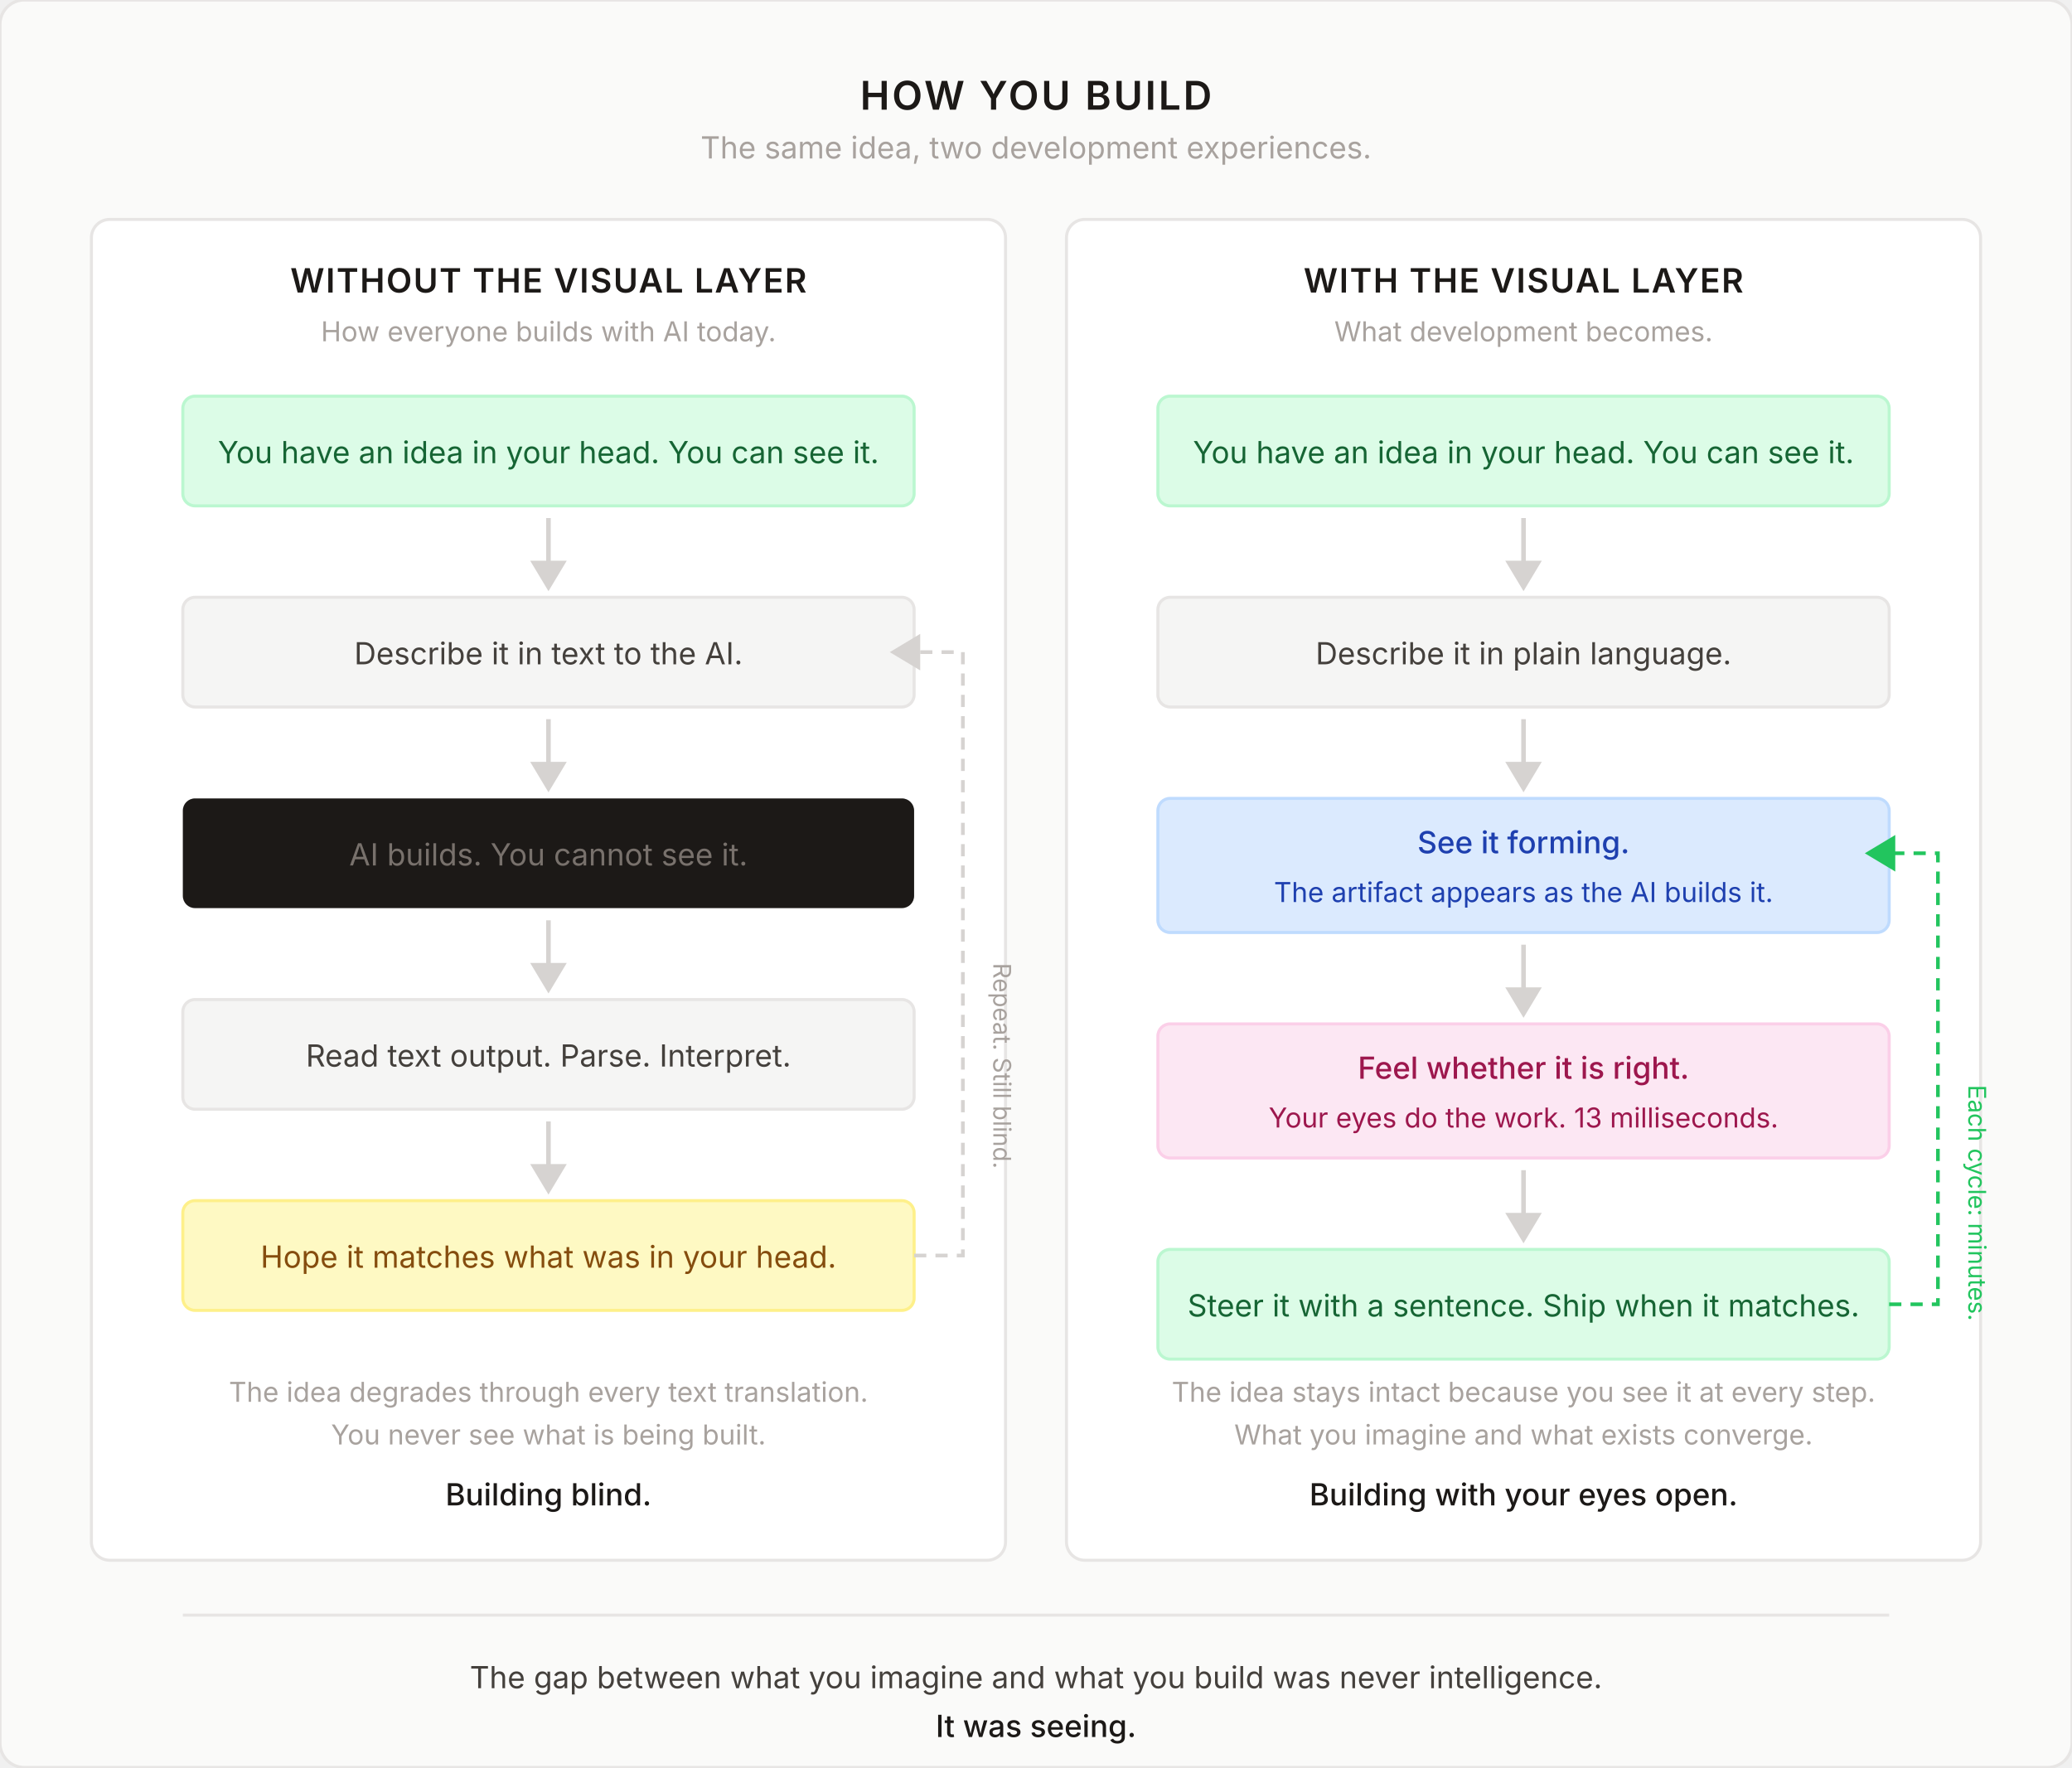
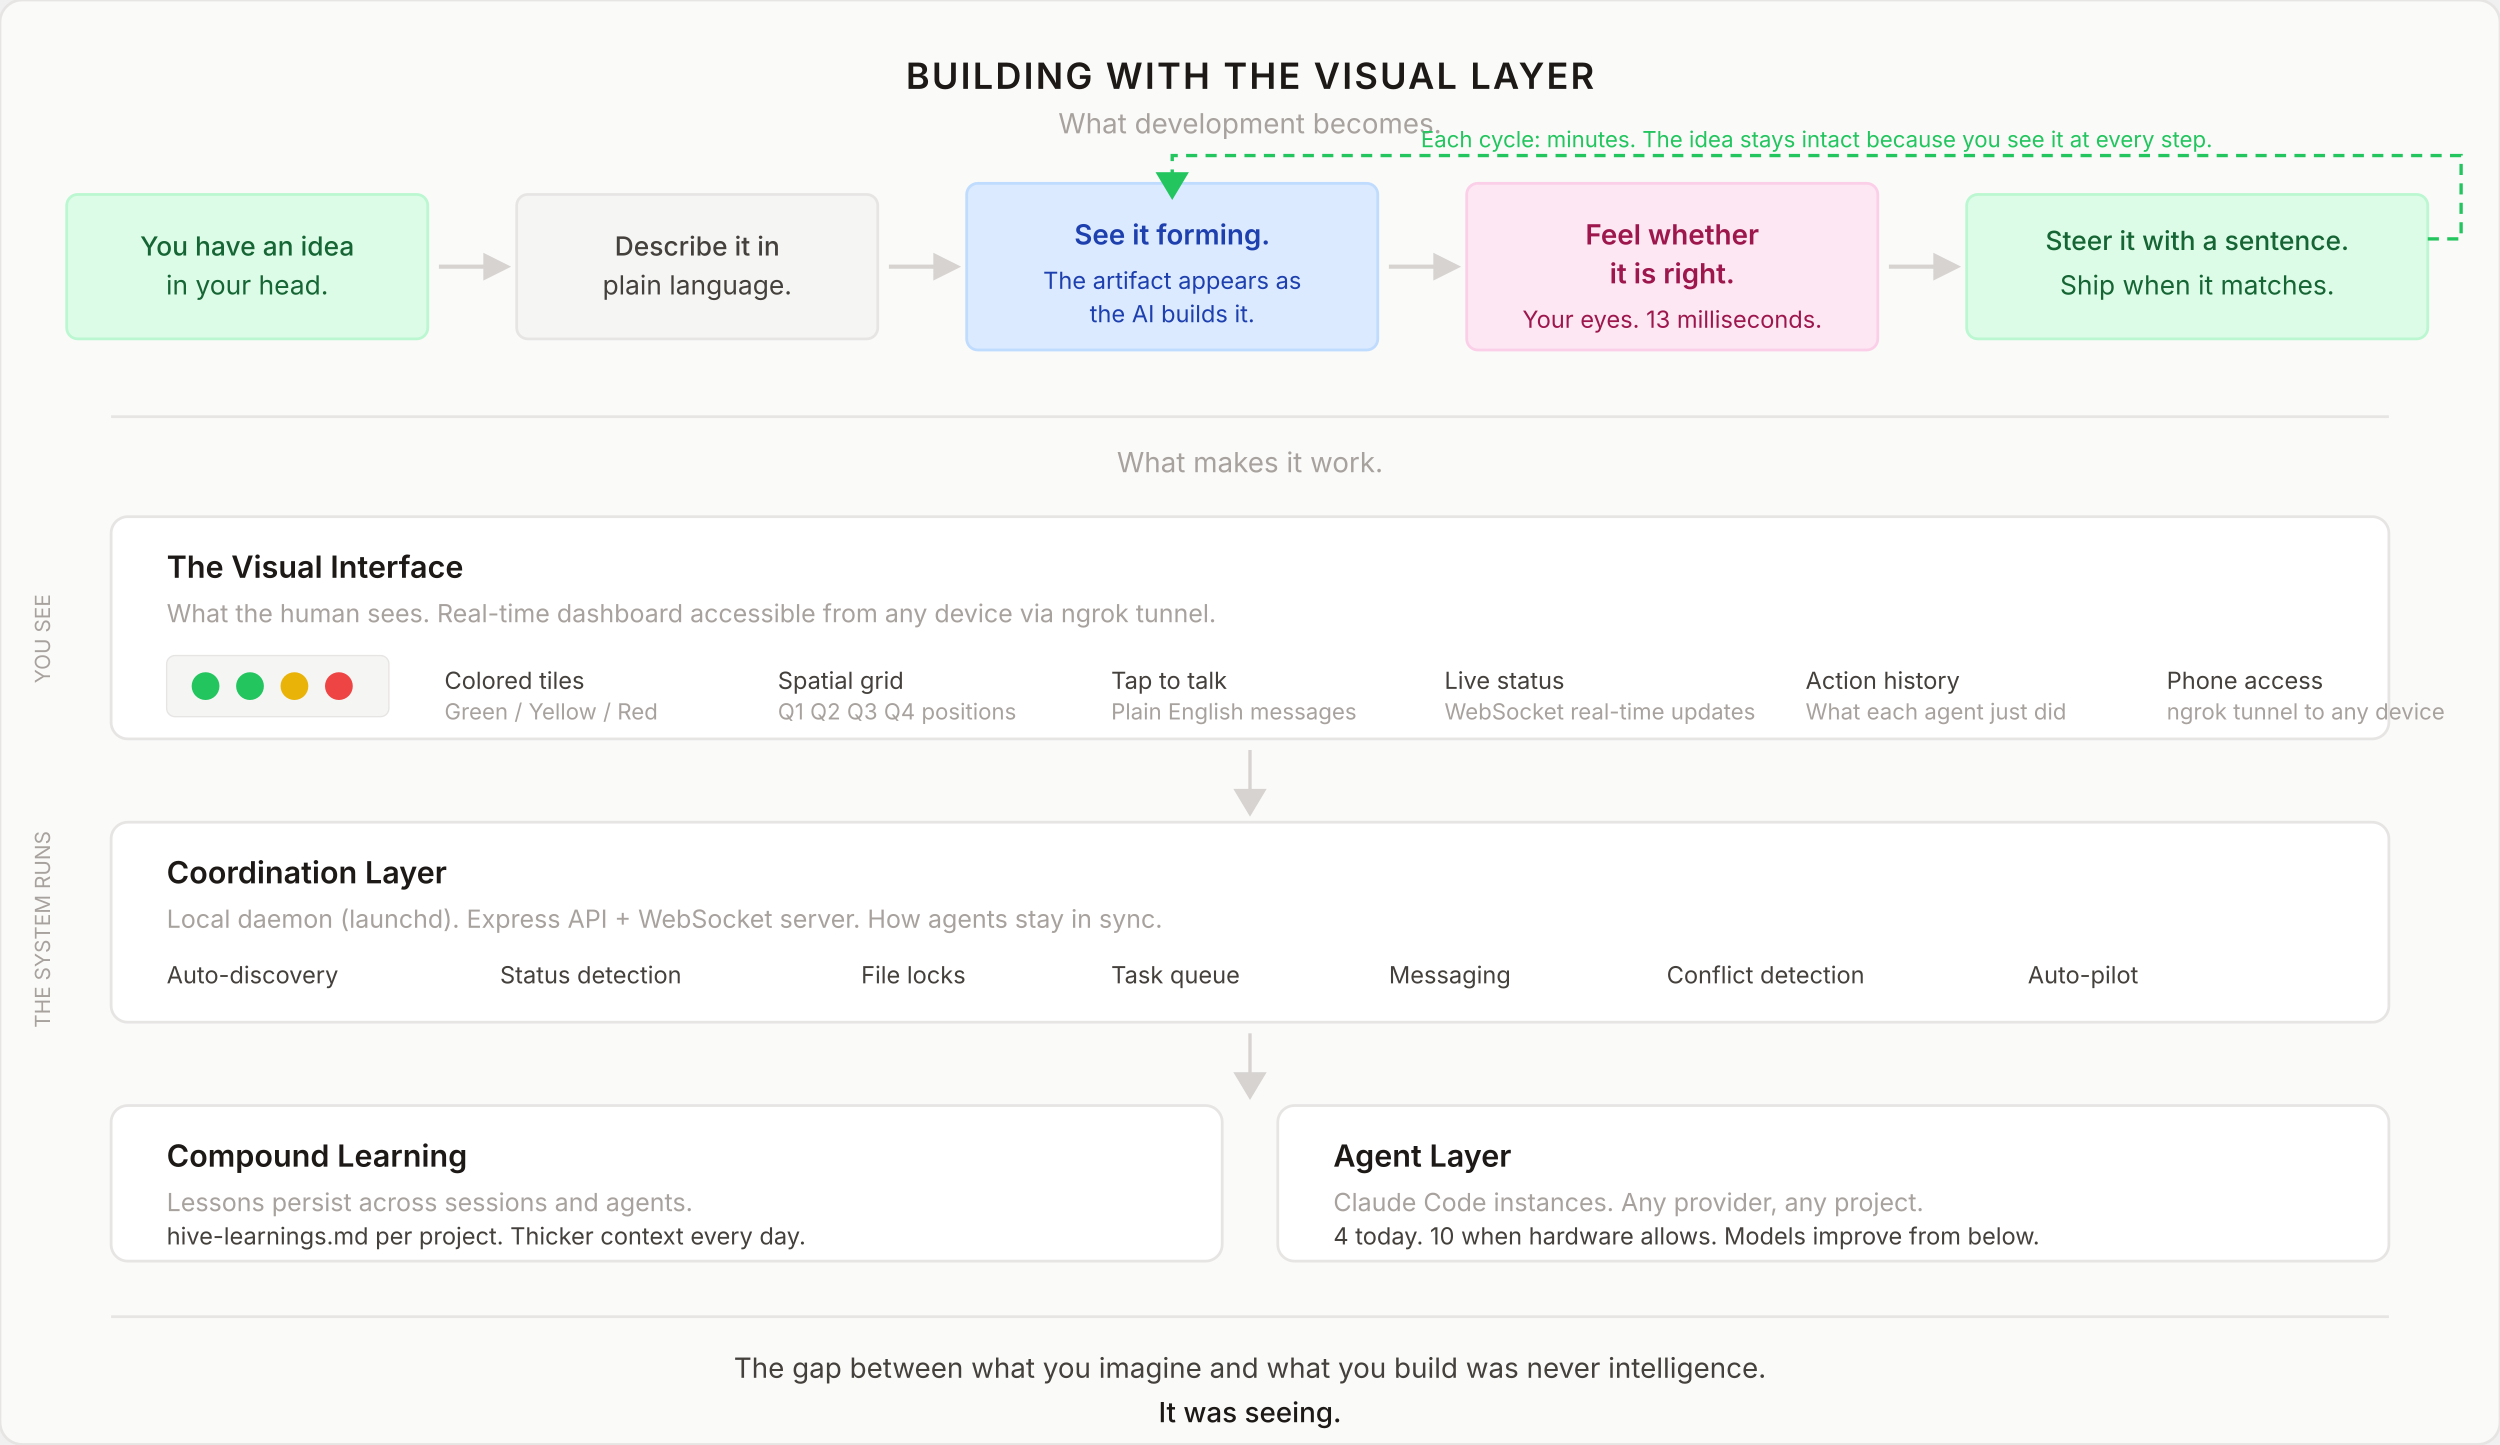
- <svg xmlns="http://www.w3.org/2000/svg" viewBox="0 0 680 580" fill="none">
+ <svg xmlns="http://www.w3.org/2000/svg" viewBox="0 0 900 520" fill="none">
  <style>
    text { font-family: -apple-system, BlinkMacSystemFont, 'Segoe UI', sans-serif; }
  </style>
-   <rect width="680" height="580" rx="8" fill="#fafaf9" stroke="#e7e5e4" stroke-width="1" />
-   <text x="340" y="36" text-anchor="middle" font-size="13" font-weight="600" fill="#1c1917" letter-spacing="0.06em">HOW YOU BUILD</text>
-   <text x="340" y="52" text-anchor="middle" font-size="10" fill="#a8a29e">The same idea, two development experiences.</text>
-   <rect x="30" y="72" width="300" height="440" rx="6" fill="white" stroke="#e7e5e4" stroke-width="1" />
-   <text x="180" y="96" text-anchor="middle" font-size="11" font-weight="600" fill="#1c1917" letter-spacing="0.04em">WITHOUT THE VISUAL LAYER</text>
-   <text x="180" y="112" text-anchor="middle" font-size="9" fill="#a8a29e">How everyone builds with AI today.</text>
-   <rect x="60" y="130" width="240" height="36" rx="4" fill="#dcfce7" stroke="#bbf7d0" stroke-width="1" />
-   <text x="180" y="152" text-anchor="middle" font-size="10" fill="#166534">You have an idea in your head. You can see it.</text>
-   <line x1="180" y1="170" x2="180" y2="188" stroke="#d6d3d1" stroke-width="1.5" />
-   <polygon points="174,184 180,194 186,184" fill="#d6d3d1" />
-   <rect x="60" y="196" width="240" height="36" rx="4" fill="#f5f5f4" stroke="#e7e5e4" stroke-width="1" />
-   <text x="180" y="218" text-anchor="middle" font-size="10" fill="#44403c">Describe it in text to the AI.</text>
-   <line x1="180" y1="236" x2="180" y2="254" stroke="#d6d3d1" stroke-width="1.5" />
-   <polygon points="174,250 180,260 186,250" fill="#d6d3d1" />
-   <rect x="60" y="262" width="240" height="36" rx="4" fill="#1c1917" />
-   <text x="180" y="284" text-anchor="middle" font-size="10" font-family="'SF Mono', 'Fira Code', monospace" fill="#78716c">AI builds. You cannot see it.</text>
-   <line x1="180" y1="302" x2="180" y2="320" stroke="#d6d3d1" stroke-width="1.5" />
-   <polygon points="174,316 180,326 186,316" fill="#d6d3d1" />
-   <rect x="60" y="328" width="240" height="36" rx="4" fill="#f5f5f4" stroke="#e7e5e4" stroke-width="1" />
-   <text x="180" y="350" text-anchor="middle" font-size="10" fill="#44403c">Read text output. Parse. Interpret.</text>
-   <line x1="180" y1="368" x2="180" y2="386" stroke="#d6d3d1" stroke-width="1.5" />
-   <polygon points="174,382 180,392 186,382" fill="#d6d3d1" />
-   <rect x="60" y="394" width="240" height="36" rx="4" fill="#fef9c3" stroke="#fef08a" stroke-width="1" />
-   <text x="180" y="416" text-anchor="middle" font-size="10" fill="#854d0e">Hope it matches what was in your head.</text>
-   <path d="M 300 412 L 316 412 L 316 214 L 300 214" stroke="#d6d3d1" stroke-width="1.2" fill="none" stroke-dasharray="4,3" />
-   <polygon points="302,208 292,214 302,220" fill="#d6d3d1" />
-   <text x="326" y="316" font-size="8" fill="#a8a29e" transform="rotate(90, 326, 316)">Repeat. Still blind.</text>
-   <text x="180" y="460" text-anchor="middle" font-size="9" fill="#a8a29e">The idea degrades through every text translation.</text>
-   <text x="180" y="474" text-anchor="middle" font-size="9" fill="#a8a29e">You never see what is being built.</text>
-   <text x="180" y="494" text-anchor="middle" font-size="10" font-weight="500" fill="#1c1917">Building blind.</text>
-   <rect x="350" y="72" width="300" height="440" rx="6" fill="white" stroke="#e7e5e4" stroke-width="1" />
-   <text x="500" y="96" text-anchor="middle" font-size="11" font-weight="600" fill="#1c1917" letter-spacing="0.04em">WITH THE VISUAL LAYER</text>
-   <text x="500" y="112" text-anchor="middle" font-size="9" fill="#a8a29e">What development becomes.</text>
-   <rect x="380" y="130" width="240" height="36" rx="4" fill="#dcfce7" stroke="#bbf7d0" stroke-width="1" />
-   <text x="500" y="152" text-anchor="middle" font-size="10" fill="#166534">You have an idea in your head. You can see it.</text>
-   <line x1="500" y1="170" x2="500" y2="188" stroke="#d6d3d1" stroke-width="1.5" />
-   <polygon points="494,184 500,194 506,184" fill="#d6d3d1" />
-   <rect x="380" y="196" width="240" height="36" rx="4" fill="#f5f5f4" stroke="#e7e5e4" stroke-width="1" />
-   <text x="500" y="218" text-anchor="middle" font-size="10" fill="#44403c">Describe it in plain language.</text>
-   <line x1="500" y1="236" x2="500" y2="254" stroke="#d6d3d1" stroke-width="1.5" />
-   <polygon points="494,250 500,260 506,250" fill="#d6d3d1" />
-   <rect x="380" y="262" width="240" height="44" rx="4" fill="#dbeafe" stroke="#bfdbfe" stroke-width="1" />
-   <text x="500" y="280" text-anchor="middle" font-size="10" font-weight="500" fill="#1e40af">See it forming.</text>
-   <text x="500" y="296" text-anchor="middle" font-size="9" fill="#1e40af">The artifact appears as the AI builds it.</text>
-   <line x1="500" y1="310" x2="500" y2="328" stroke="#d6d3d1" stroke-width="1.5" />
-   <polygon points="494,324 500,334 506,324" fill="#d6d3d1" />
-   <rect x="380" y="336" width="240" height="44" rx="4" fill="#fce7f3" stroke="#fbcfe8" stroke-width="1" />
-   <text x="500" y="354" text-anchor="middle" font-size="10" font-weight="500" fill="#9d174d">Feel whether it is right.</text>
-   <text x="500" y="370" text-anchor="middle" font-size="9" fill="#9d174d">Your eyes do the work. 13 milliseconds.</text>
-   <line x1="500" y1="384" x2="500" y2="402" stroke="#d6d3d1" stroke-width="1.5" />
-   <polygon points="494,398 500,408 506,398" fill="#d6d3d1" />
-   <rect x="380" y="410" width="240" height="36" rx="4" fill="#dcfce7" stroke="#bbf7d0" stroke-width="1" />
-   <text x="500" y="432" text-anchor="middle" font-size="10" fill="#166534">Steer it with a sentence. Ship when it matches.</text>
-   <path d="M 620 428 L 636 428 L 636 280 L 620 280" stroke="#22c55e" stroke-width="1.2" fill="none" stroke-dasharray="4,3" />
-   <polygon points="622,274 612,280 622,286" fill="#22c55e" />
-   <text x="646" y="356" font-size="8" fill="#22c55e" transform="rotate(90, 646, 356)">Each cycle: minutes.</text>
-   <text x="500" y="460" text-anchor="middle" font-size="9" fill="#a8a29e">The idea stays intact because you see it at every step.</text>
-   <text x="500" y="474" text-anchor="middle" font-size="9" fill="#a8a29e">What you imagine and what exists converge.</text>
-   <text x="500" y="494" text-anchor="middle" font-size="10" font-weight="500" fill="#1c1917">Building with your eyes open.</text>
-   <line x1="60" y1="530" x2="620" y2="530" stroke="#e7e5e4" stroke-width="1" />
-   <text x="340" y="554" text-anchor="middle" font-size="10" fill="#44403c">The gap between what you imagine and what you build was never intelligence.</text>
-   <text x="340" y="570" text-anchor="middle" font-size="10" font-weight="500" fill="#1c1917">It was seeing.</text>
+   <rect width="900" height="520" rx="8" fill="#fafaf9" stroke="#e7e5e4" stroke-width="1" />
+   <text x="450" y="32" text-anchor="middle" font-size="13" font-weight="600" fill="#1c1917" letter-spacing="0.06em">BUILDING WITH THE VISUAL LAYER</text>
+   <text x="450" y="48" text-anchor="middle" font-size="10" fill="#a8a29e">What development becomes.</text>
+   <rect x="24" y="70" width="130" height="52" rx="4" fill="#dcfce7" stroke="#bbf7d0" stroke-width="1" />
+   <text x="89" y="92" text-anchor="middle" font-size="9.5" font-weight="500" fill="#166534">You have an idea</text>
+   <text x="89" y="106" text-anchor="middle" font-size="9.5" fill="#166534">in your head.</text>
+   <line x1="158" y1="96" x2="176" y2="96" stroke="#d6d3d1" stroke-width="1.5" />
+   <polygon points="174,91 184,96 174,101" fill="#d6d3d1" />
+   <rect x="186" y="70" width="130" height="52" rx="4" fill="#f5f5f4" stroke="#e7e5e4" stroke-width="1" />
+   <text x="251" y="92" text-anchor="middle" font-size="9.5" font-weight="500" fill="#44403c">Describe it in</text>
+   <text x="251" y="106" text-anchor="middle" font-size="9.5" fill="#44403c">plain language.</text>
+   <line x1="320" y1="96" x2="338" y2="96" stroke="#d6d3d1" stroke-width="1.5" />
+   <polygon points="336,91 346,96 336,101" fill="#d6d3d1" />
+   <rect x="348" y="66" width="148" height="60" rx="4" fill="#dbeafe" stroke="#bfdbfe" stroke-width="1" />
+   <text x="422" y="88" text-anchor="middle" font-size="10" font-weight="600" fill="#1e40af">See it forming.</text>
+   <text x="422" y="104" text-anchor="middle" font-size="8.5" fill="#1e40af">The artifact appears as</text>
+   <text x="422" y="116" text-anchor="middle" font-size="8.5" fill="#1e40af">the AI builds it.</text>
+   <line x1="500" y1="96" x2="518" y2="96" stroke="#d6d3d1" stroke-width="1.5" />
+   <polygon points="516,91 526,96 516,101" fill="#d6d3d1" />
+   <rect x="528" y="66" width="148" height="60" rx="4" fill="#fce7f3" stroke="#fbcfe8" stroke-width="1" />
+   <text x="602" y="88" text-anchor="middle" font-size="10" font-weight="600" fill="#9d174d">Feel whether</text>
+   <text x="602" y="102" text-anchor="middle" font-size="10" font-weight="600" fill="#9d174d">it is right.</text>
+   <text x="602" y="118" text-anchor="middle" font-size="8.5" fill="#9d174d">Your eyes. 13 milliseconds.</text>
+   <line x1="680" y1="96" x2="698" y2="96" stroke="#d6d3d1" stroke-width="1.5" />
+   <polygon points="696,91 706,96 696,101" fill="#d6d3d1" />
+   <rect x="708" y="70" width="166" height="52" rx="4" fill="#dcfce7" stroke="#bbf7d0" stroke-width="1" />
+   <text x="791" y="90" text-anchor="middle" font-size="9.5" font-weight="500" fill="#166534">Steer it with a sentence.</text>
+   <text x="791" y="106" text-anchor="middle" font-size="9.5" fill="#166534">Ship when it matches.</text>
+   <path d="M 874 86 L 886 86 L 886 56 L 422 56 L 422 64" stroke="#22c55e" stroke-width="1.2" fill="none" stroke-dasharray="4,3" />
+   <polygon points="416,62 422,72 428,62" fill="#22c55e" />
+   <text x="654" y="53" text-anchor="middle" font-size="8" fill="#22c55e">Each cycle: minutes. The idea stays intact because you see it at every step.</text>
+   <line x1="40" y1="150" x2="860" y2="150" stroke="#e7e5e4" stroke-width="1" />
+   <text x="450" y="170" text-anchor="middle" font-size="10" fill="#a8a29e">What makes it work.</text>
+   <rect x="40" y="186" width="820" height="80" rx="6" fill="white" stroke="#e7e5e4" stroke-width="1" />
+   <text x="60" y="208" font-size="11" font-weight="600" fill="#1c1917">The Visual Interface</text>
+   <text x="60" y="224" font-size="9" fill="#a8a29e">What the human sees. Real-time dashboard accessible from any device via ngrok tunnel.</text>
+   <rect x="60" y="236" width="80" height="22" rx="3" fill="#f5f5f4" stroke="#e7e5e4" stroke-width="0.5" />
+   <circle cx="74" cy="247" r="5" fill="#22c55e" />
+   <circle cx="90" cy="247" r="5" fill="#22c55e" />
+   <circle cx="106" cy="247" r="5" fill="#eab308" />
+   <circle cx="122" cy="247" r="5" fill="#ef4444" />
+   <text x="160" y="248" font-size="8.5" fill="#44403c">Colored tiles</text>
+   <text x="160" y="259" font-size="8" fill="#a8a29e">Green / Yellow / Red</text>
+   <text x="280" y="248" font-size="8.5" fill="#44403c">Spatial grid</text>
+   <text x="280" y="259" font-size="8" fill="#a8a29e">Q1 Q2 Q3 Q4 positions</text>
+   <text x="400" y="248" font-size="8.5" fill="#44403c">Tap to talk</text>
+   <text x="400" y="259" font-size="8" fill="#a8a29e">Plain English messages</text>
+   <text x="520" y="248" font-size="8.5" fill="#44403c">Live status</text>
+   <text x="520" y="259" font-size="8" fill="#a8a29e">WebSocket real-time updates</text>
+   <text x="650" y="248" font-size="8.5" fill="#44403c">Action history</text>
+   <text x="650" y="259" font-size="8" fill="#a8a29e">What each agent just did</text>
+   <text x="780" y="248" font-size="8.5" fill="#44403c">Phone access</text>
+   <text x="780" y="259" font-size="8" fill="#a8a29e">ngrok tunnel to any device</text>
+   <line x1="450" y1="270" x2="450" y2="288" stroke="#d6d3d1" stroke-width="1.2" />
+   <polygon points="444,284 450,294 456,284" fill="#d6d3d1" />
+   <rect x="40" y="296" width="820" height="72" rx="6" fill="white" stroke="#e7e5e4" stroke-width="1" />
+   <text x="60" y="318" font-size="11" font-weight="600" fill="#1c1917">Coordination Layer</text>
+   <text x="60" y="334" font-size="9" fill="#a8a29e">Local daemon (launchd). Express API + WebSocket server. How agents stay in sync.</text>
+   <text x="60" y="354" font-size="8.5" fill="#44403c">Auto-discovery</text>
+   <text x="180" y="354" font-size="8.5" fill="#44403c">Status detection</text>
+   <text x="310" y="354" font-size="8.5" fill="#44403c">File locks</text>
+   <text x="400" y="354" font-size="8.5" fill="#44403c">Task queue</text>
+   <text x="500" y="354" font-size="8.5" fill="#44403c">Messaging</text>
+   <text x="600" y="354" font-size="8.5" fill="#44403c">Conflict detection</text>
+   <text x="730" y="354" font-size="8.5" fill="#44403c">Auto-pilot</text>
+   <line x1="450" y1="372" x2="450" y2="390" stroke="#d6d3d1" stroke-width="1.2" />
+   <polygon points="444,386 450,396 456,386" fill="#d6d3d1" />
+   <rect x="40" y="398" width="400" height="56" rx="6" fill="white" stroke="#e7e5e4" stroke-width="1" />
+   <text x="60" y="420" font-size="11" font-weight="600" fill="#1c1917">Compound Learning</text>
+   <text x="60" y="436" font-size="9" fill="#a8a29e">Lessons persist across sessions and agents.</text>
+   <text x="60" y="448" font-size="8.5" fill="#44403c">hive-learnings.md per project. Thicker context every day.</text>
+   <rect x="460" y="398" width="400" height="56" rx="6" fill="white" stroke="#e7e5e4" stroke-width="1" />
+   <text x="480" y="420" font-size="11" font-weight="600" fill="#1c1917">Agent Layer</text>
+   <text x="480" y="436" font-size="9" fill="#a8a29e">Claude Code instances. Any provider, any project.</text>
+   <text x="480" y="448" font-size="8.5" fill="#44403c">4 today. 10 when hardware allows. Models improve from below.</text>
+   <text x="18" y="246" font-size="7.5" fill="#a8a29e" transform="rotate(-90, 18, 246)">YOU SEE</text>
+   <text x="18" y="370" font-size="7.5" fill="#a8a29e" transform="rotate(-90, 18, 370)">THE SYSTEM RUNS</text>
+   <line x1="40" y1="474" x2="860" y2="474" stroke="#e7e5e4" stroke-width="1" />
+   <text x="450" y="496" text-anchor="middle" font-size="10" fill="#44403c">The gap between what you imagine and what you build was never intelligence.</text>
+   <text x="450" y="512" text-anchor="middle" font-size="10" font-weight="500" fill="#1c1917">It was seeing.</text>
</svg>
